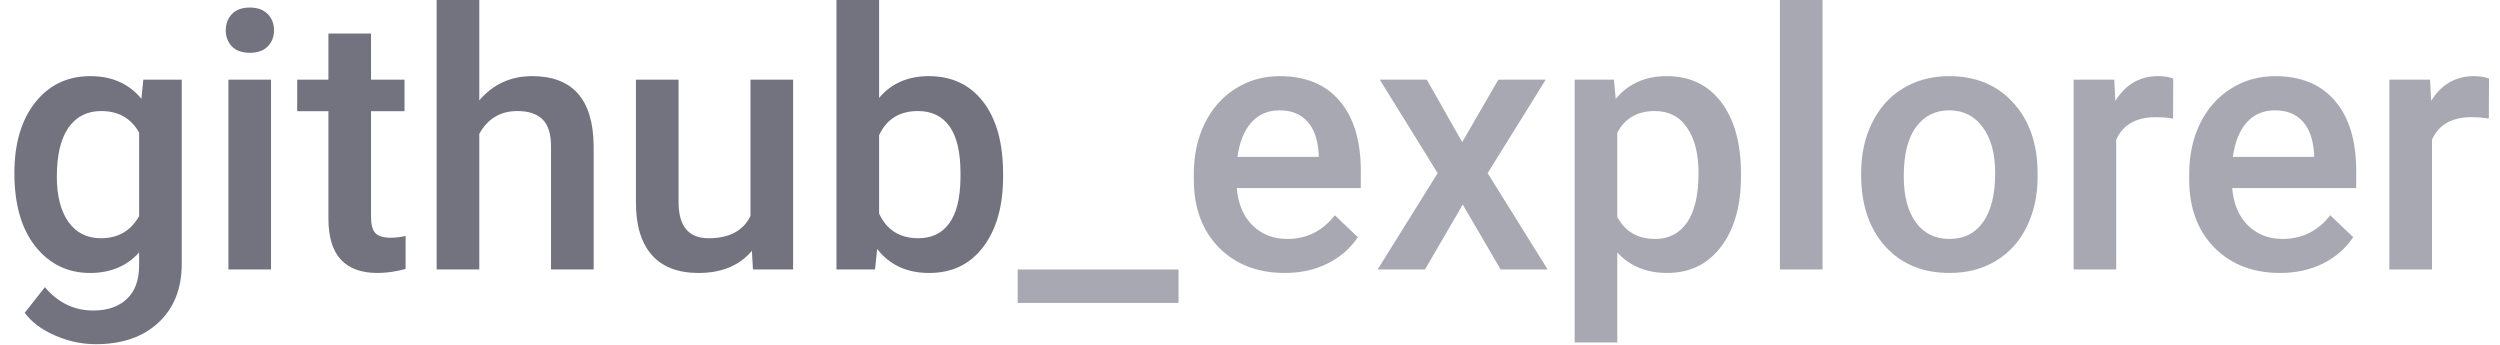
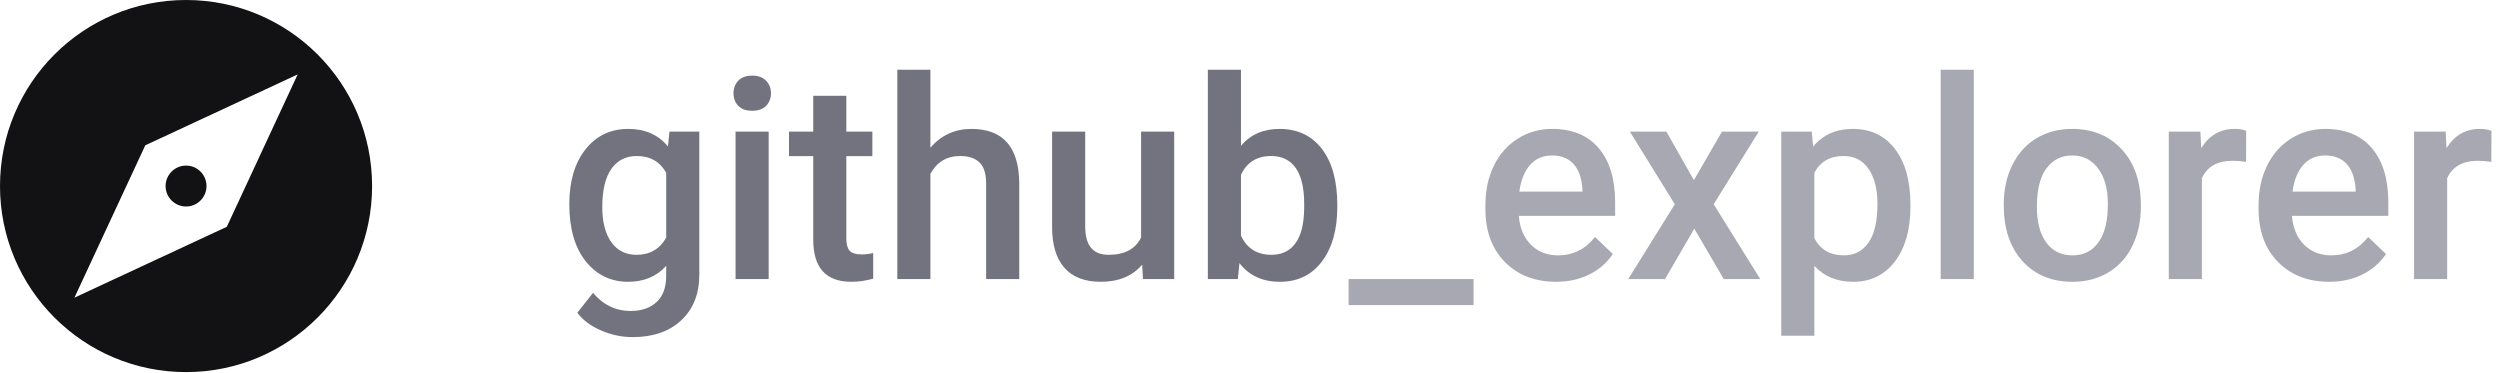
- <svg xmlns="http://www.w3.org/2000/svg" width="167" height="23" viewBox="0 0 167 23" fill="none">
-   <path d="M0.961 11.566C0.961 9.598 1.422 8.027 2.344 6.855C3.273 5.676 4.504 5.086 6.035 5.086C7.48 5.086 8.617 5.59 9.445 6.598L9.574 5.32H12.141V17.613C12.141 19.277 11.621 20.59 10.582 21.551C9.551 22.512 8.156 22.992 6.398 22.992C5.469 22.992 4.559 22.797 3.668 22.406C2.785 22.023 2.113 21.52 1.652 20.895L3 19.184C3.875 20.223 4.953 20.742 6.234 20.742C7.18 20.742 7.926 20.484 8.473 19.969C9.02 19.461 9.293 18.711 9.293 17.719V16.863C8.473 17.777 7.379 18.234 6.012 18.234C4.527 18.234 3.312 17.645 2.367 16.465C1.43 15.285 0.961 13.652 0.961 11.566ZM3.797 11.812C3.797 13.086 4.055 14.09 4.57 14.824C5.094 15.551 5.816 15.914 6.738 15.914C7.887 15.914 8.738 15.422 9.293 14.438V8.859C8.754 7.898 7.91 7.418 6.762 7.418C5.824 7.418 5.094 7.789 4.57 8.531C4.055 9.273 3.797 10.367 3.797 11.812ZM18.105 18H15.258V5.32H18.105V18ZM15.082 2.027C15.082 1.59 15.219 1.227 15.492 0.938C15.773 0.648 16.172 0.504 16.688 0.504C17.203 0.504 17.602 0.648 17.883 0.938C18.164 1.227 18.305 1.59 18.305 2.027C18.305 2.457 18.164 2.816 17.883 3.105C17.602 3.387 17.203 3.527 16.688 3.527C16.172 3.527 15.773 3.387 15.492 3.105C15.219 2.816 15.082 2.457 15.082 2.027ZM24.785 2.238V5.32H27.023V7.43H24.785V14.508C24.785 14.992 24.879 15.344 25.066 15.562C25.262 15.773 25.605 15.879 26.098 15.879C26.426 15.879 26.758 15.84 27.094 15.762V17.965C26.445 18.145 25.82 18.234 25.219 18.234C23.031 18.234 21.938 17.027 21.938 14.613V7.43H19.852V5.32H21.938V2.238H24.785ZM32.016 6.703C32.945 5.625 34.121 5.086 35.543 5.086C38.246 5.086 39.617 6.629 39.656 9.715V18H36.809V9.82C36.809 8.945 36.617 8.328 36.234 7.969C35.859 7.602 35.305 7.418 34.57 7.418C33.43 7.418 32.578 7.926 32.016 8.941V18H29.168V0H32.016V6.703ZM50.227 16.758C49.391 17.742 48.203 18.234 46.664 18.234C45.289 18.234 44.246 17.832 43.535 17.027C42.832 16.223 42.48 15.059 42.48 13.535V5.32H45.328V13.5C45.328 15.109 45.996 15.914 47.332 15.914C48.715 15.914 49.648 15.418 50.133 14.426V5.32H52.98V18H50.297L50.227 16.758ZM67.008 11.789C67.008 13.758 66.566 15.324 65.684 16.488C64.809 17.652 63.602 18.234 62.062 18.234C60.578 18.234 59.422 17.699 58.594 16.629L58.453 18H55.875V0H58.723V6.539C59.543 5.57 60.648 5.086 62.039 5.086C63.586 5.086 64.801 5.66 65.684 6.809C66.566 7.957 67.008 9.562 67.008 11.625V11.789ZM64.16 11.543C64.16 10.168 63.918 9.137 63.434 8.449C62.949 7.762 62.246 7.418 61.324 7.418C60.09 7.418 59.223 7.957 58.723 9.035V14.262C59.23 15.363 60.105 15.914 61.348 15.914C62.238 15.914 62.926 15.582 63.41 14.918C63.895 14.254 64.144 13.25 64.16 11.906V11.543Z" fill="#737380" />
-   <path d="M78.727 20.238H67.981V18H78.727V20.238ZM85.816 18.234C84.012 18.234 82.547 17.668 81.422 16.535C80.305 15.395 79.746 13.879 79.746 11.988V11.637C79.746 10.371 79.988 9.242 80.473 8.25C80.965 7.25 81.652 6.473 82.535 5.918C83.418 5.363 84.402 5.086 85.488 5.086C87.215 5.086 88.547 5.637 89.484 6.738C90.43 7.84 90.902 9.398 90.902 11.414V12.562H82.617C82.703 13.609 83.051 14.438 83.66 15.047C84.277 15.656 85.051 15.961 85.981 15.961C87.285 15.961 88.348 15.434 89.168 14.379L90.703 15.844C90.195 16.602 89.516 17.191 88.664 17.613C87.82 18.027 86.871 18.234 85.816 18.234ZM85.477 7.371C84.695 7.371 84.062 7.645 83.578 8.191C83.102 8.738 82.797 9.5 82.664 10.477H88.09V10.266C88.027 9.312 87.773 8.594 87.328 8.109C86.883 7.617 86.266 7.371 85.477 7.371ZM97.676 9.492L100.09 5.32H103.254L99.375 11.566L103.383 18H100.242L97.711 13.664L95.191 18H92.027L96.035 11.566L92.168 5.32H95.309L97.676 9.492ZM116.297 11.789C116.297 13.75 115.852 15.316 114.961 16.488C114.07 17.652 112.875 18.234 111.375 18.234C109.984 18.234 108.871 17.777 108.035 16.863V22.875H105.188V5.32H107.812L107.93 6.609C108.766 5.594 109.902 5.086 111.34 5.086C112.887 5.086 114.098 5.664 114.973 6.82C115.855 7.969 116.297 9.566 116.297 11.613V11.789ZM113.461 11.543C113.461 10.277 113.207 9.273 112.699 8.531C112.199 7.789 111.48 7.418 110.543 7.418C109.379 7.418 108.543 7.898 108.035 8.859V14.484C108.551 15.469 109.395 15.961 110.566 15.961C111.473 15.961 112.18 15.598 112.688 14.871C113.203 14.137 113.461 13.027 113.461 11.543ZM121.746 18H118.898V0H121.746V18ZM124.324 11.543C124.324 10.301 124.57 9.184 125.062 8.191C125.555 7.191 126.246 6.426 127.137 5.895C128.027 5.355 129.051 5.086 130.207 5.086C131.918 5.086 133.305 5.637 134.367 6.738C135.438 7.84 136.016 9.301 136.102 11.121L136.113 11.789C136.113 13.039 135.871 14.156 135.387 15.141C134.91 16.125 134.223 16.887 133.324 17.426C132.434 17.965 131.402 18.234 130.23 18.234C128.441 18.234 127.008 17.641 125.93 16.453C124.859 15.258 124.324 13.668 124.324 11.684V11.543ZM127.172 11.789C127.172 13.094 127.441 14.117 127.98 14.859C128.52 15.594 129.27 15.961 130.23 15.961C131.191 15.961 131.938 15.586 132.469 14.836C133.008 14.086 133.277 12.988 133.277 11.543C133.277 10.262 133 9.246 132.445 8.496C131.898 7.746 131.152 7.371 130.207 7.371C129.277 7.371 128.539 7.742 127.992 8.484C127.445 9.219 127.172 10.32 127.172 11.789ZM145.16 7.922C144.785 7.859 144.398 7.828 144 7.828C142.695 7.828 141.816 8.328 141.363 9.328V18H138.516V5.32H141.234L141.305 6.738C141.992 5.637 142.945 5.086 144.164 5.086C144.57 5.086 144.906 5.141 145.172 5.25L145.16 7.922ZM152.309 18.234C150.504 18.234 149.039 17.668 147.914 16.535C146.797 15.395 146.238 13.879 146.238 11.988V11.637C146.238 10.371 146.48 9.242 146.965 8.25C147.457 7.25 148.145 6.473 149.027 5.918C149.91 5.363 150.895 5.086 151.98 5.086C153.707 5.086 155.039 5.637 155.977 6.738C156.922 7.84 157.395 9.398 157.395 11.414V12.562H149.109C149.195 13.609 149.543 14.438 150.152 15.047C150.77 15.656 151.543 15.961 152.473 15.961C153.777 15.961 154.84 15.434 155.66 14.379L157.195 15.844C156.688 16.602 156.008 17.191 155.156 17.613C154.312 18.027 153.363 18.234 152.309 18.234ZM151.969 7.371C151.188 7.371 150.555 7.645 150.07 8.191C149.594 8.738 149.289 9.5 149.156 10.477H154.582V10.266C154.52 9.312 154.266 8.594 153.82 8.109C153.375 7.617 152.758 7.371 151.969 7.371ZM166.254 7.922C165.879 7.859 165.492 7.828 165.094 7.828C163.789 7.828 162.91 8.328 162.457 9.328V18H159.609V5.32H162.328L162.398 6.738C163.086 5.637 164.039 5.086 165.258 5.086C165.664 5.086 166 5.141 166.266 5.25L166.254 7.922Z" fill="#A8A8B3" />
+ <svg xmlns="http://www.w3.org/2000/svg" width="215" height="32" viewBox="0 0 215 32" fill="none">
+   <path d="M48.961 17.566C48.961 15.598 49.422 14.027 50.344 12.855C51.273 11.676 52.504 11.086 54.035 11.086C55.48 11.086 56.617 11.59 57.445 12.598L57.574 11.32H60.141V23.613C60.141 25.277 59.621 26.59 58.582 27.551C57.551 28.512 56.156 28.992 54.398 28.992C53.469 28.992 52.559 28.797 51.668 28.406C50.785 28.023 50.113 27.52 49.652 26.895L51 25.184C51.875 26.223 52.953 26.742 54.234 26.742C55.18 26.742 55.926 26.484 56.473 25.969C57.02 25.461 57.293 24.711 57.293 23.719V22.863C56.473 23.777 55.379 24.234 54.012 24.234C52.527 24.234 51.312 23.645 50.367 22.465C49.43 21.285 48.961 19.652 48.961 17.566ZM51.797 17.812C51.797 19.086 52.055 20.09 52.57 20.824C53.094 21.551 53.816 21.914 54.738 21.914C55.887 21.914 56.738 21.422 57.293 20.438V14.859C56.754 13.898 55.91 13.418 54.762 13.418C53.824 13.418 53.094 13.789 52.57 14.531C52.055 15.273 51.797 16.367 51.797 17.812ZM66.106 24H63.258V11.32H66.106V24ZM63.082 8.027C63.082 7.59 63.219 7.227 63.492 6.938C63.773 6.648 64.172 6.504 64.688 6.504C65.203 6.504 65.602 6.648 65.883 6.938C66.164 7.227 66.305 7.59 66.305 8.027C66.305 8.457 66.164 8.816 65.883 9.105C65.602 9.387 65.203 9.527 64.688 9.527C64.172 9.527 63.773 9.387 63.492 9.105C63.219 8.816 63.082 8.457 63.082 8.027ZM72.785 8.238V11.32H75.023V13.43H72.785V20.508C72.785 20.992 72.879 21.344 73.066 21.562C73.262 21.773 73.606 21.879 74.098 21.879C74.426 21.879 74.758 21.84 75.094 21.762V23.965C74.445 24.145 73.82 24.234 73.219 24.234C71.031 24.234 69.938 23.027 69.938 20.613V13.43H67.852V11.32H69.938V8.238H72.785ZM80.016 12.703C80.945 11.625 82.121 11.086 83.543 11.086C86.246 11.086 87.617 12.629 87.656 15.715V24H84.809V15.82C84.809 14.945 84.617 14.328 84.234 13.969C83.859 13.602 83.305 13.418 82.57 13.418C81.43 13.418 80.578 13.926 80.016 14.941V24H77.168V6H80.016V12.703ZM98.227 22.758C97.391 23.742 96.203 24.234 94.664 24.234C93.289 24.234 92.246 23.832 91.535 23.027C90.832 22.223 90.481 21.059 90.481 19.535V11.32H93.328V19.5C93.328 21.109 93.996 21.914 95.332 21.914C96.715 21.914 97.648 21.418 98.133 20.426V11.32H100.98V24H98.297L98.227 22.758ZM115.008 17.789C115.008 19.758 114.566 21.324 113.684 22.488C112.809 23.652 111.602 24.234 110.062 24.234C108.578 24.234 107.422 23.699 106.594 22.629L106.453 24H103.875V6H106.723V12.539C107.543 11.57 108.648 11.086 110.039 11.086C111.586 11.086 112.801 11.66 113.684 12.809C114.566 13.957 115.008 15.562 115.008 17.625V17.789ZM112.16 17.543C112.16 16.168 111.918 15.137 111.434 14.449C110.949 13.762 110.246 13.418 109.324 13.418C108.09 13.418 107.223 13.957 106.723 15.035V20.262C107.23 21.363 108.105 21.914 109.348 21.914C110.238 21.914 110.926 21.582 111.41 20.918C111.895 20.254 112.145 19.25 112.16 17.906V17.543Z" fill="#737380" />
+   <path d="M126.727 26.238H115.98V24H126.727V26.238ZM133.816 24.234C132.012 24.234 130.547 23.668 129.422 22.535C128.305 21.395 127.746 19.879 127.746 17.988V17.637C127.746 16.371 127.988 15.242 128.473 14.25C128.965 13.25 129.652 12.473 130.535 11.918C131.418 11.363 132.402 11.086 133.488 11.086C135.215 11.086 136.547 11.637 137.484 12.738C138.43 13.84 138.902 15.398 138.902 17.414V18.562H130.617C130.703 19.609 131.051 20.438 131.66 21.047C132.277 21.656 133.051 21.961 133.98 21.961C135.285 21.961 136.348 21.434 137.168 20.379L138.703 21.844C138.195 22.602 137.516 23.191 136.664 23.613C135.82 24.027 134.871 24.234 133.816 24.234ZM133.477 13.371C132.695 13.371 132.062 13.645 131.578 14.191C131.102 14.738 130.797 15.5 130.664 16.477H136.09V16.266C136.027 15.312 135.773 14.594 135.328 14.109C134.883 13.617 134.266 13.371 133.477 13.371ZM145.676 15.492L148.09 11.32H151.254L147.375 17.566L151.383 24H148.242L145.711 19.664L143.191 24H140.027L144.035 17.566L140.168 11.32H143.309L145.676 15.492ZM164.297 17.789C164.297 19.75 163.852 21.316 162.961 22.488C162.07 23.652 160.875 24.234 159.375 24.234C157.984 24.234 156.871 23.777 156.035 22.863V28.875H153.188V11.32H155.812L155.93 12.609C156.766 11.594 157.902 11.086 159.34 11.086C160.887 11.086 162.098 11.664 162.973 12.82C163.855 13.969 164.297 15.566 164.297 17.613V17.789ZM161.461 17.543C161.461 16.277 161.207 15.273 160.699 14.531C160.199 13.789 159.48 13.418 158.543 13.418C157.379 13.418 156.543 13.898 156.035 14.859V20.484C156.551 21.469 157.395 21.961 158.566 21.961C159.473 21.961 160.18 21.598 160.688 20.871C161.203 20.137 161.461 19.027 161.461 17.543ZM169.746 24H166.898V6H169.746V24ZM172.324 17.543C172.324 16.301 172.57 15.184 173.062 14.191C173.555 13.191 174.246 12.426 175.137 11.895C176.027 11.355 177.051 11.086 178.207 11.086C179.918 11.086 181.305 11.637 182.367 12.738C183.438 13.84 184.016 15.301 184.102 17.121L184.113 17.789C184.113 19.039 183.871 20.156 183.387 21.141C182.91 22.125 182.223 22.887 181.324 23.426C180.434 23.965 179.402 24.234 178.23 24.234C176.441 24.234 175.008 23.641 173.93 22.453C172.859 21.258 172.324 19.668 172.324 17.684V17.543ZM175.172 17.789C175.172 19.094 175.441 20.117 175.98 20.859C176.52 21.594 177.27 21.961 178.23 21.961C179.191 21.961 179.938 21.586 180.469 20.836C181.008 20.086 181.277 18.988 181.277 17.543C181.277 16.262 181 15.246 180.445 14.496C179.898 13.746 179.152 13.371 178.207 13.371C177.277 13.371 176.539 13.742 175.992 14.484C175.445 15.219 175.172 16.32 175.172 17.789ZM193.16 13.922C192.785 13.859 192.398 13.828 192 13.828C190.695 13.828 189.816 14.328 189.363 15.328V24H186.516V11.32H189.234L189.305 12.738C189.992 11.637 190.945 11.086 192.164 11.086C192.57 11.086 192.906 11.141 193.172 11.25L193.16 13.922ZM200.309 24.234C198.504 24.234 197.039 23.668 195.914 22.535C194.797 21.395 194.238 19.879 194.238 17.988V17.637C194.238 16.371 194.48 15.242 194.965 14.25C195.457 13.25 196.145 12.473 197.027 11.918C197.91 11.363 198.895 11.086 199.98 11.086C201.707 11.086 203.039 11.637 203.977 12.738C204.922 13.84 205.395 15.398 205.395 17.414V18.562H197.109C197.195 19.609 197.543 20.438 198.152 21.047C198.77 21.656 199.543 21.961 200.473 21.961C201.777 21.961 202.84 21.434 203.66 20.379L205.195 21.844C204.688 22.602 204.008 23.191 203.156 23.613C202.312 24.027 201.363 24.234 200.309 24.234ZM199.969 13.371C199.188 13.371 198.555 13.645 198.07 14.191C197.594 14.738 197.289 15.5 197.156 16.477H202.582V16.266C202.52 15.312 202.266 14.594 201.82 14.109C201.375 13.617 200.758 13.371 199.969 13.371ZM214.254 13.922C213.879 13.859 213.492 13.828 213.094 13.828C211.789 13.828 210.91 14.328 210.457 15.328V24H207.609V11.32H210.328L210.398 12.738C211.086 11.637 212.039 11.086 213.258 11.086C213.664 11.086 214 11.141 214.266 11.25L214.254 13.922Z" fill="#A8A8B3" />
+   <path fill-rule="evenodd" clip-rule="evenodd" d="M0 16C0 7.16 7.16 0 16 0C24.84 0 32 7.16 32 16C32 24.832 24.84 32 16 32C7.16 32 0 24.832 0 16ZM6.4 25.6L19.504 19.504L25.6 6.4L12.496 12.496L6.4 25.6ZM17.76 16C17.76 16.968 16.976 17.76 16 17.76C15.032 17.76 14.24 16.968 14.24 16C14.24 15.032 15.032 14.24 16 14.24C16.976 14.24 17.76 15.032 17.76 16Z" fill="#121214" />
</svg>
